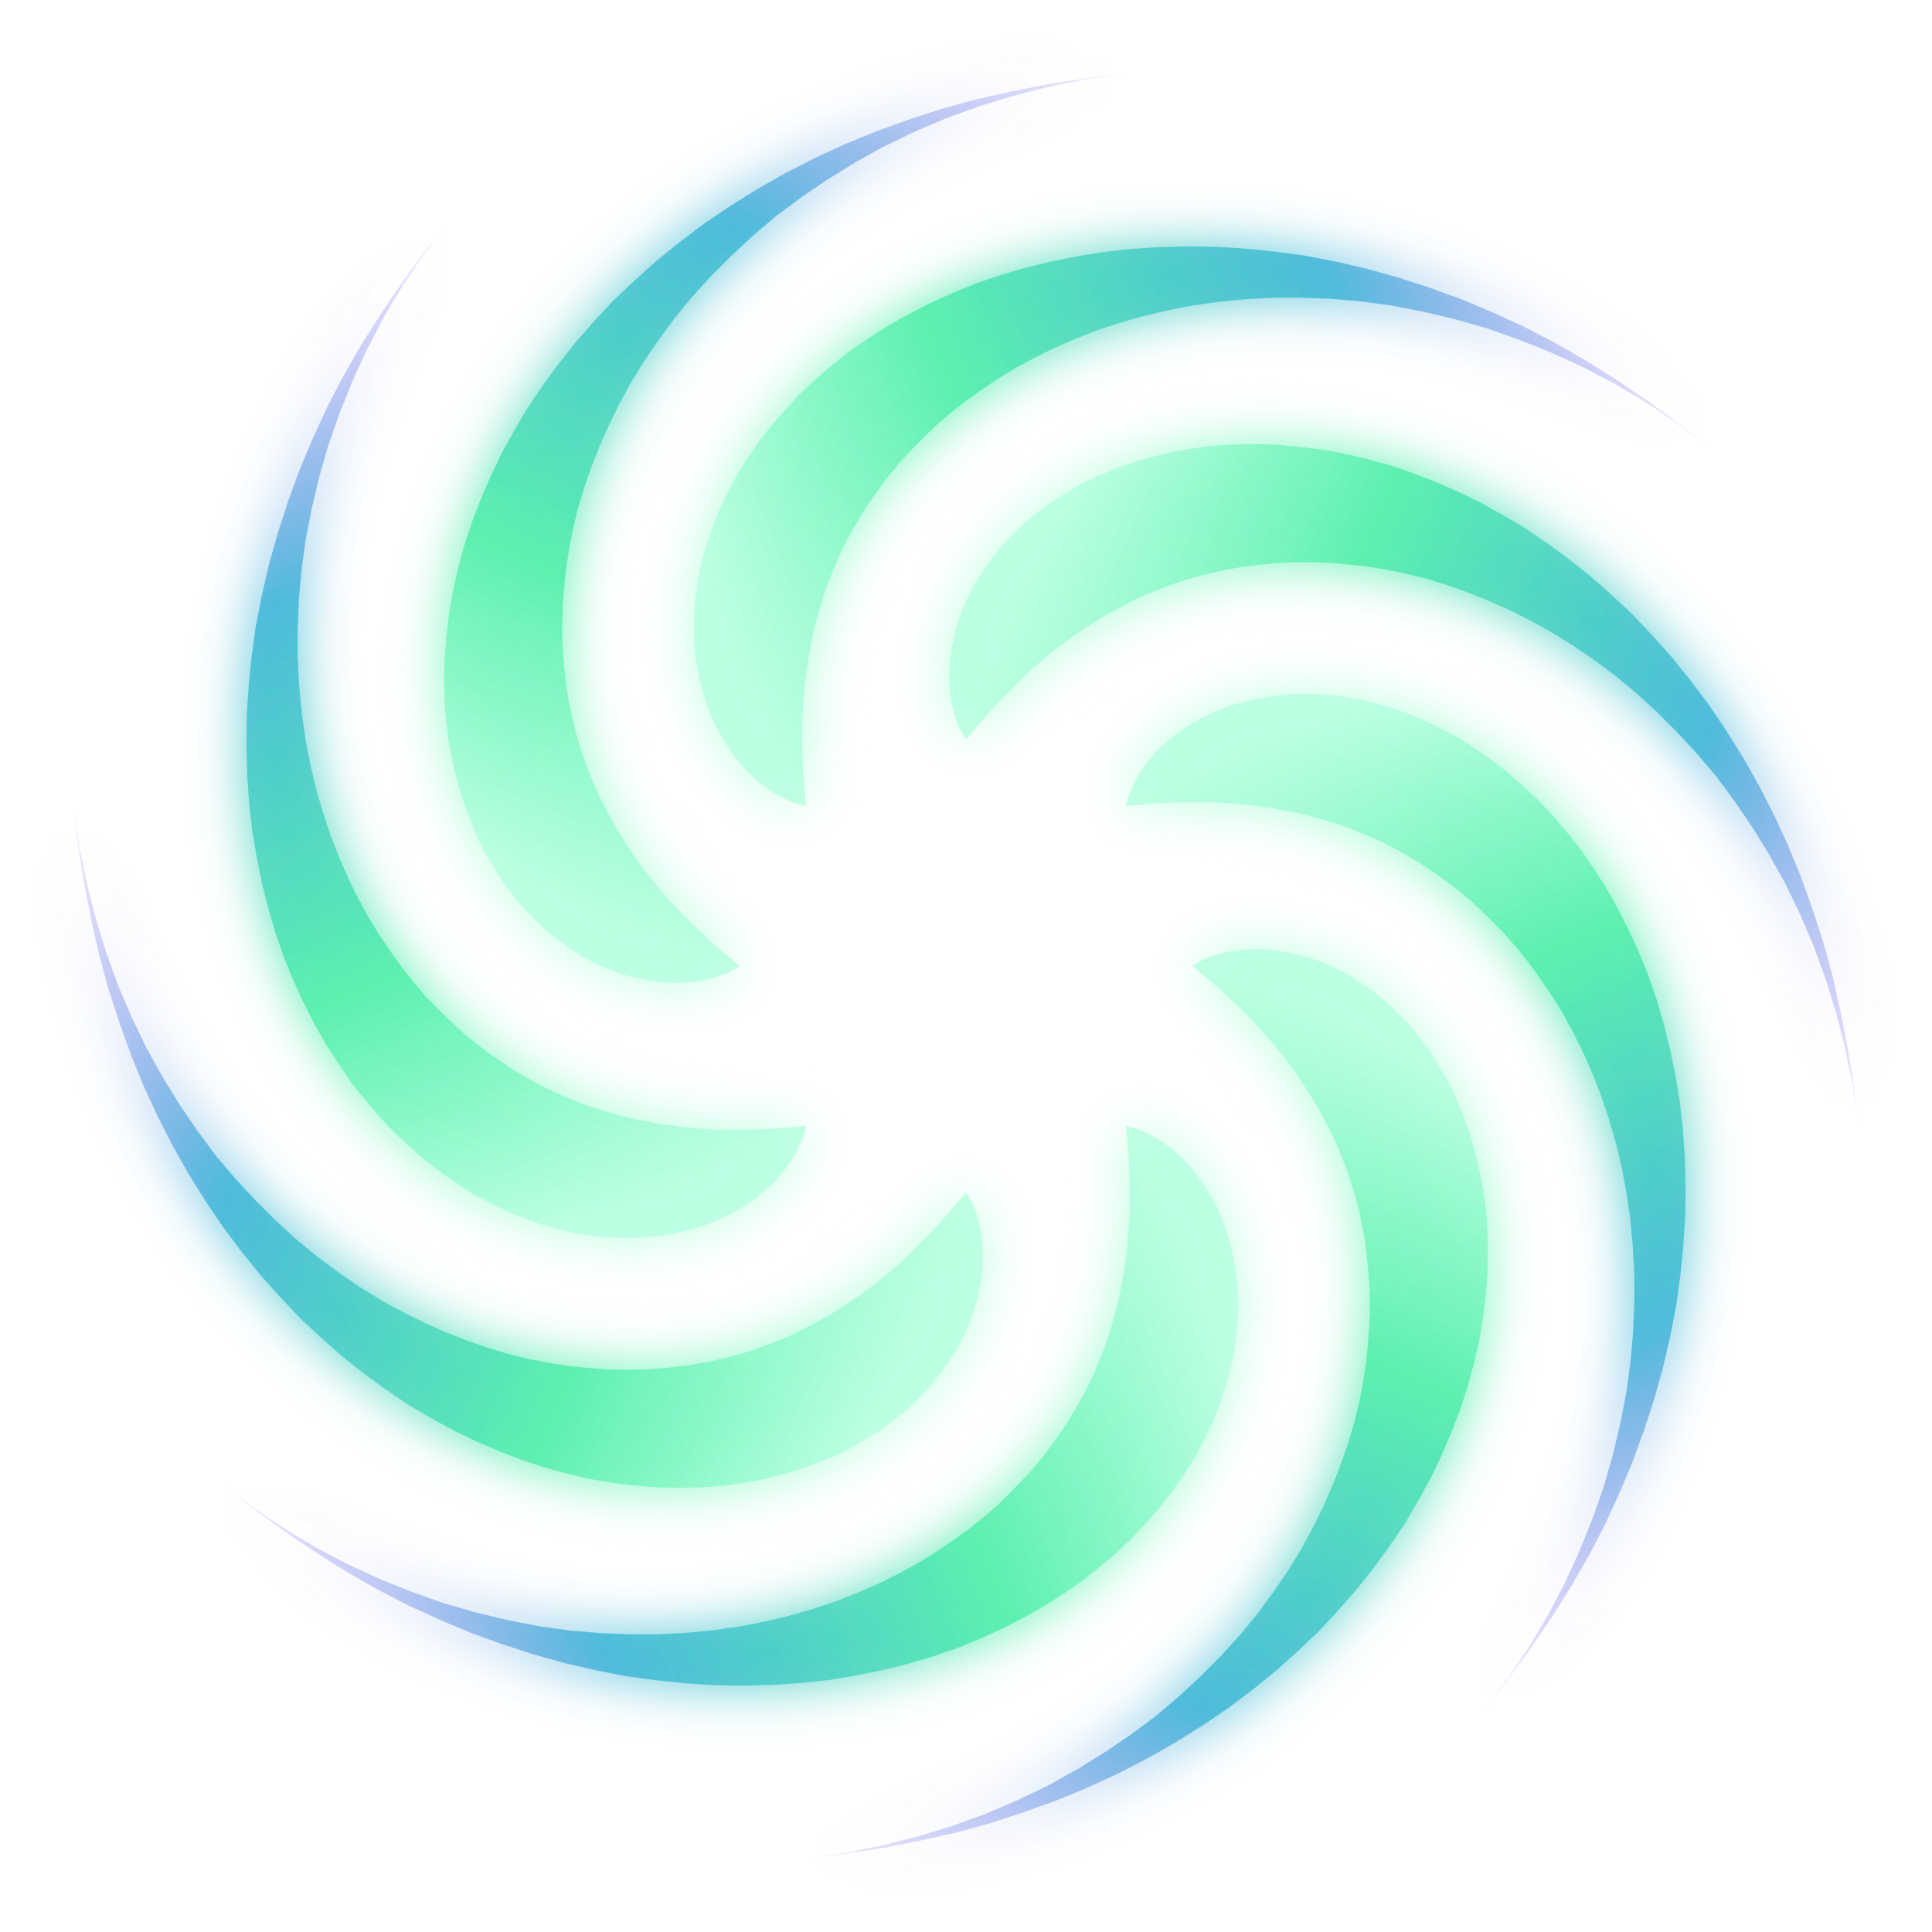
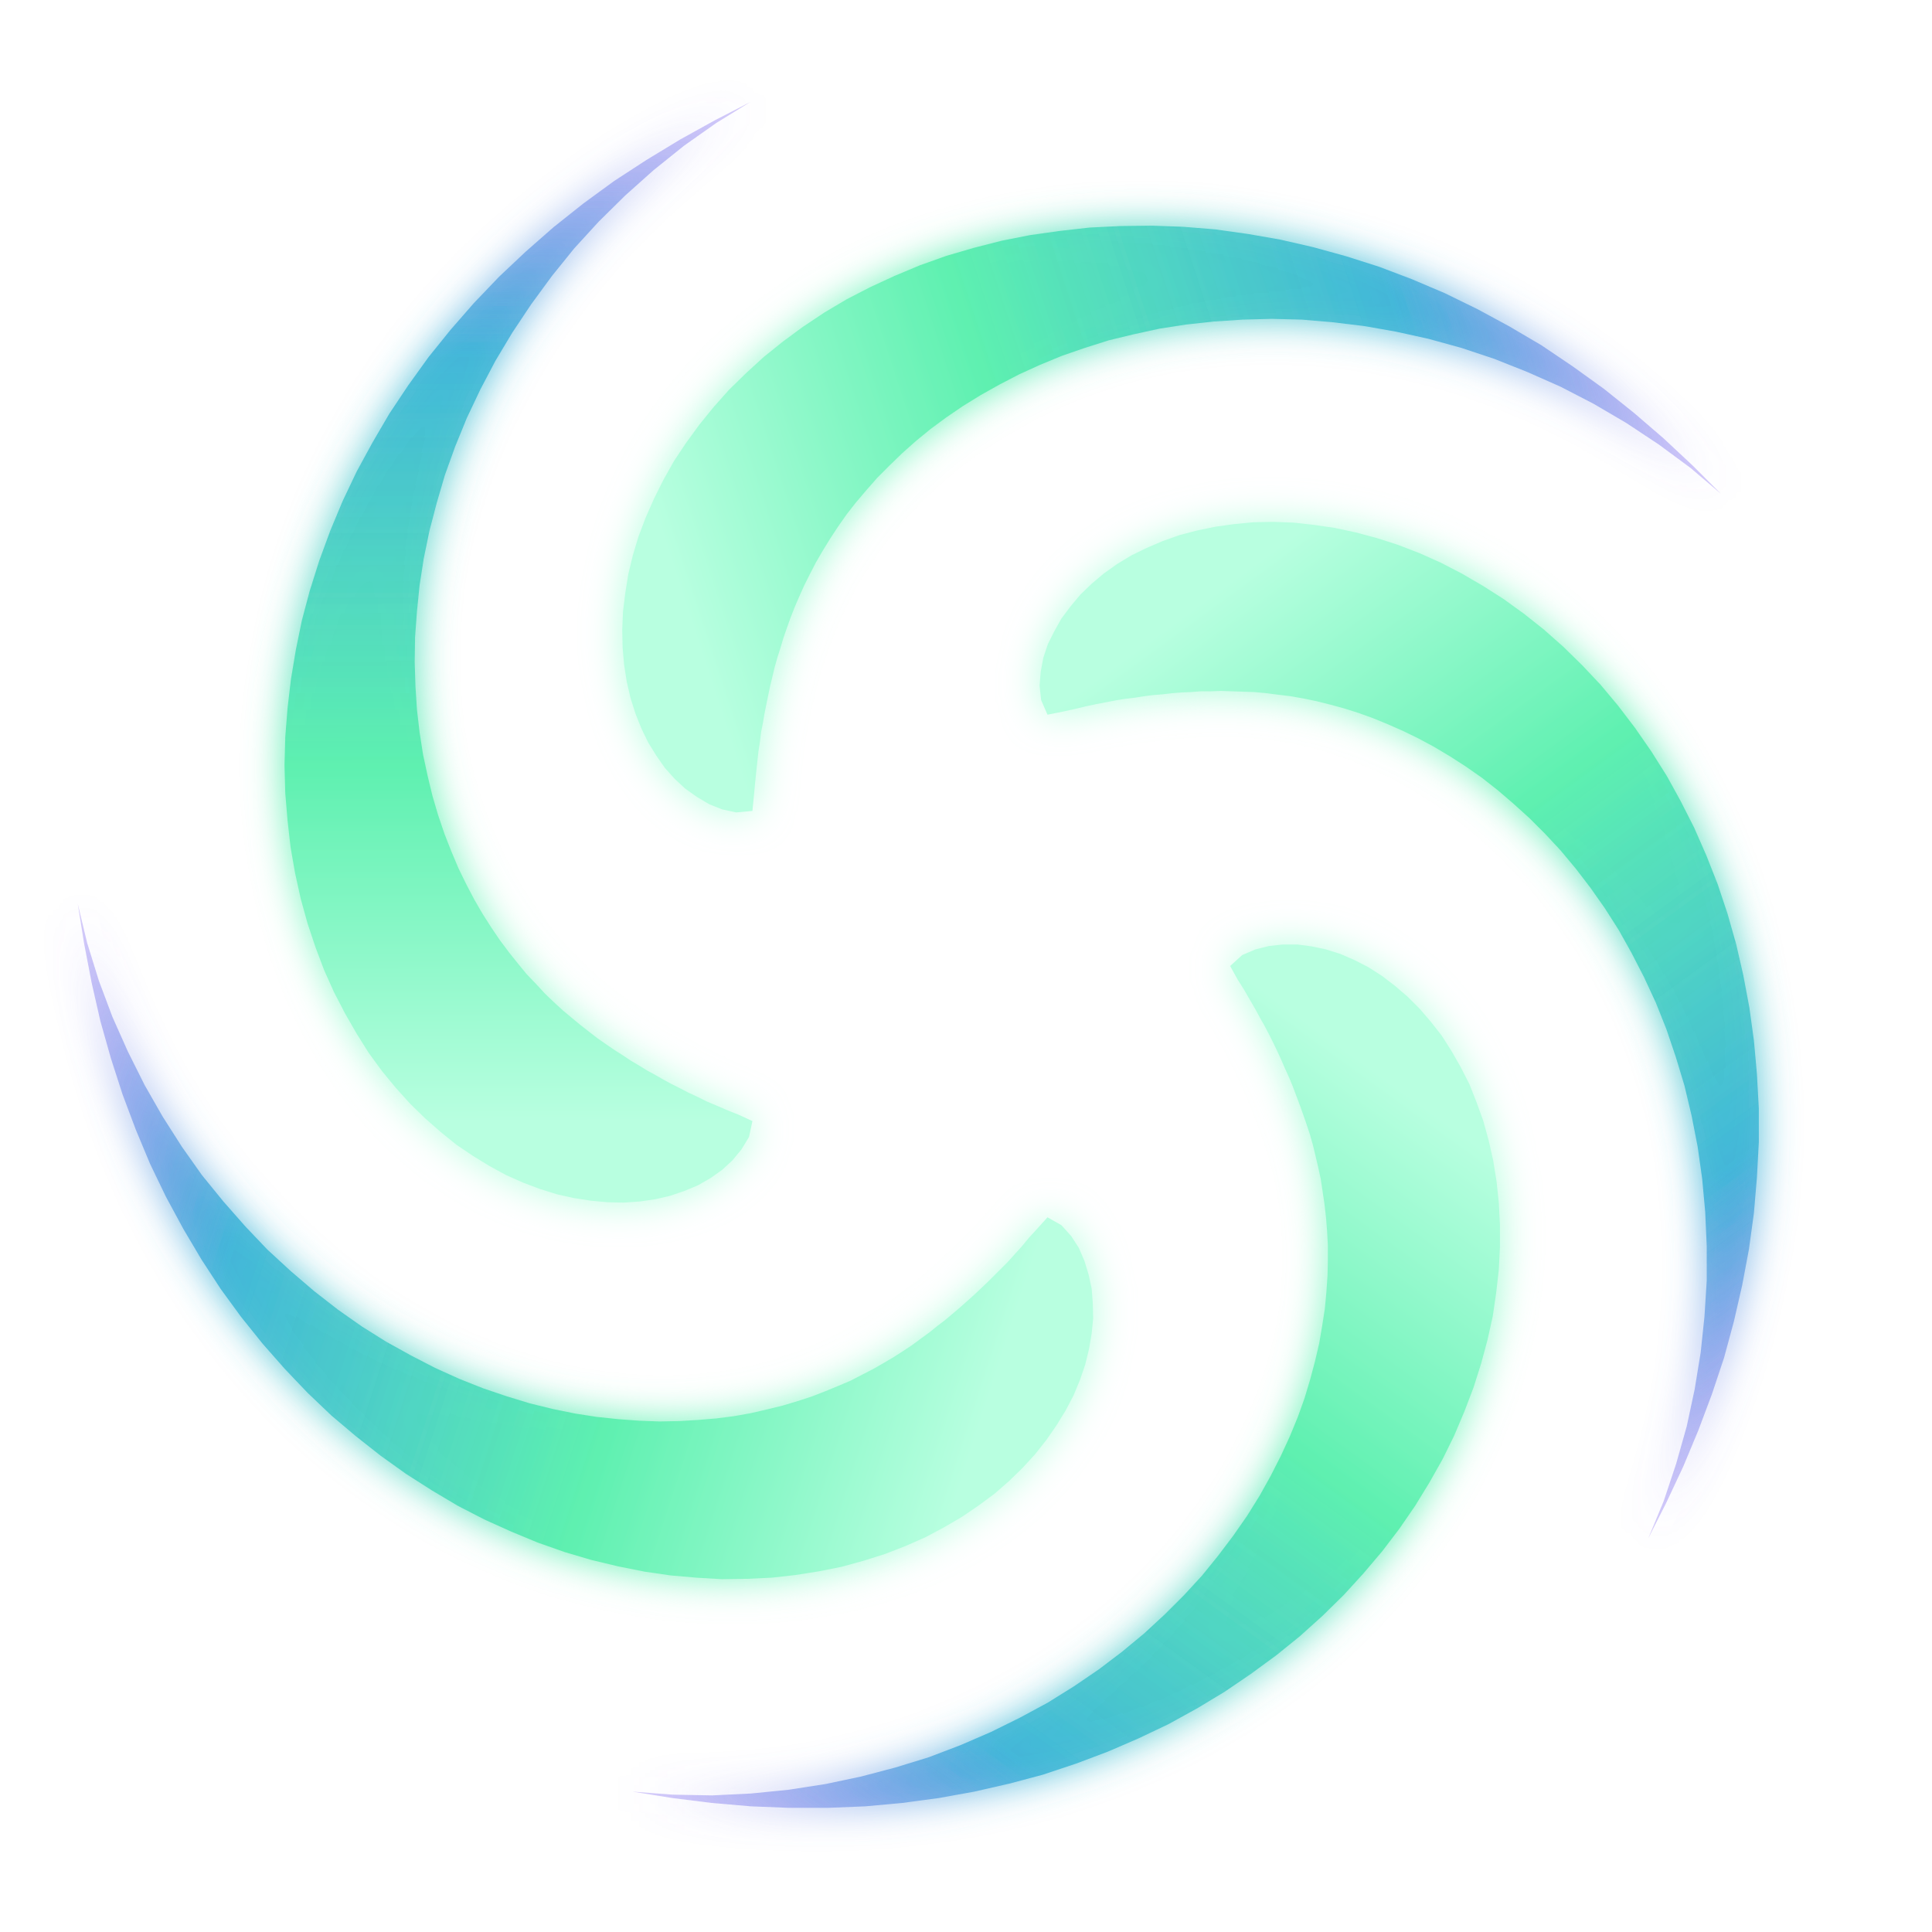
<svg xmlns="http://www.w3.org/2000/svg" viewBox="0 0 512 512" width="512" height="512">
  <defs>
    <filter id="glow" x="-20%" y="-20%" width="140%" height="140%">
-       <feGaussianBlur stdDeviation="7" result="b" />
+       <feGaussianBlur stdDeviation="5" result="b" />
      <feMerge>
        <feMergeNode in="b" />
        <feMergeNode in="SourceGraphic" />
      </feMerge>
    </filter>
-     <linearGradient id="g0" gradientUnits="userSpaceOnUse" x1="316.0" y1="256.0" x2="214.3" y2="492.4">
-       <stop offset="0" stop-color="#b8ffe0" stop-opacity="0.9" />
-       <stop offset="0.3" stop-color="#5ef0b0" stop-opacity="1" />
-       <stop offset="0.7" stop-color="#3fb6d8" stop-opacity="0.85" />
-       <stop offset="1" stop-color="#8a6cf0" stop-opacity="0.15" />
+     <linearGradient id="g0_0" gradientUnits="userSpaceOnUse" x1="326.0" y1="256.0" x2="167.6" y2="474.8">
+       <stop offset="0" stop-color="#b8ffe0" stop-opacity="1" />
+       <stop offset="0.35" stop-color="#5ef0b0" stop-opacity="1" />
+       <stop offset="0.75" stop-color="#3fb6d8" stop-opacity="0.9" />
+       <stop offset="1" stop-color="#8a6cf0" stop-opacity="0.35" />
    </linearGradient>
-     <linearGradient id="g1" gradientUnits="userSpaceOnUse" x1="298.4" y1="298.4" x2="59.4" y2="393.7">
-       <stop offset="0" stop-color="#b8ffe0" stop-opacity="0.9" />
-       <stop offset="0.3" stop-color="#5ef0b0" stop-opacity="1" />
-       <stop offset="0.7" stop-color="#3fb6d8" stop-opacity="0.85" />
-       <stop offset="1" stop-color="#8a6cf0" stop-opacity="0.15" />
+     <linearGradient id="g1_0" gradientUnits="userSpaceOnUse" x1="277.6" y1="322.6" x2="20.6" y2="239.5">
+       <stop offset="0" stop-color="#b8ffe0" stop-opacity="1" />
+       <stop offset="0.35" stop-color="#5ef0b0" stop-opacity="1" />
+       <stop offset="0.75" stop-color="#3fb6d8" stop-opacity="0.9" />
+       <stop offset="1" stop-color="#8a6cf0" stop-opacity="0.35" />
    </linearGradient>
-     <linearGradient id="g2" gradientUnits="userSpaceOnUse" x1="256.0" y1="316.0" x2="19.6" y2="214.3">
-       <stop offset="0" stop-color="#b8ffe0" stop-opacity="0.9" />
-       <stop offset="0.3" stop-color="#5ef0b0" stop-opacity="1" />
-       <stop offset="0.7" stop-color="#3fb6d8" stop-opacity="0.85" />
-       <stop offset="1" stop-color="#8a6cf0" stop-opacity="0.15" />
+     <linearGradient id="g2_0" gradientUnits="userSpaceOnUse" x1="199.4" y1="297.1" x2="198.9" y2="27.0">
+       <stop offset="0" stop-color="#b8ffe0" stop-opacity="1" />
+       <stop offset="0.35" stop-color="#5ef0b0" stop-opacity="1" />
+       <stop offset="0.75" stop-color="#3fb6d8" stop-opacity="0.9" />
+       <stop offset="1" stop-color="#8a6cf0" stop-opacity="0.35" />
    </linearGradient>
-     <linearGradient id="g3" gradientUnits="userSpaceOnUse" x1="213.6" y1="298.4" x2="118.3" y2="59.4">
-       <stop offset="0" stop-color="#b8ffe0" stop-opacity="0.9" />
-       <stop offset="0.3" stop-color="#5ef0b0" stop-opacity="1" />
-       <stop offset="0.7" stop-color="#3fb6d8" stop-opacity="0.85" />
-       <stop offset="1" stop-color="#8a6cf0" stop-opacity="0.15" />
+     <linearGradient id="g3_0" gradientUnits="userSpaceOnUse" x1="199.4" y1="214.9" x2="456.1" y2="130.9">
+       <stop offset="0" stop-color="#b8ffe0" stop-opacity="1" />
+       <stop offset="0.35" stop-color="#5ef0b0" stop-opacity="1" />
+       <stop offset="0.75" stop-color="#3fb6d8" stop-opacity="0.9" />
+       <stop offset="1" stop-color="#8a6cf0" stop-opacity="0.35" />
    </linearGradient>
-     <linearGradient id="g4" gradientUnits="userSpaceOnUse" x1="196.0" y1="256.0" x2="297.7" y2="19.6">
-       <stop offset="0" stop-color="#b8ffe0" stop-opacity="0.9" />
-       <stop offset="0.3" stop-color="#5ef0b0" stop-opacity="1" />
-       <stop offset="0.7" stop-color="#3fb6d8" stop-opacity="0.85" />
-       <stop offset="1" stop-color="#8a6cf0" stop-opacity="0.15" />
-     </linearGradient>
-     <linearGradient id="g5" gradientUnits="userSpaceOnUse" x1="213.6" y1="213.6" x2="452.6" y2="118.3">
-       <stop offset="0" stop-color="#b8ffe0" stop-opacity="0.9" />
-       <stop offset="0.3" stop-color="#5ef0b0" stop-opacity="1" />
-       <stop offset="0.7" stop-color="#3fb6d8" stop-opacity="0.85" />
-       <stop offset="1" stop-color="#8a6cf0" stop-opacity="0.15" />
-     </linearGradient>
-     <linearGradient id="g6" gradientUnits="userSpaceOnUse" x1="256.0" y1="196.0" x2="492.4" y2="297.7">
-       <stop offset="0" stop-color="#b8ffe0" stop-opacity="0.9" />
-       <stop offset="0.3" stop-color="#5ef0b0" stop-opacity="1" />
-       <stop offset="0.7" stop-color="#3fb6d8" stop-opacity="0.85" />
-       <stop offset="1" stop-color="#8a6cf0" stop-opacity="0.15" />
-     </linearGradient>
-     <linearGradient id="g7" gradientUnits="userSpaceOnUse" x1="298.4" y1="213.6" x2="393.7" y2="452.6">
-       <stop offset="0" stop-color="#b8ffe0" stop-opacity="0.9" />
-       <stop offset="0.3" stop-color="#5ef0b0" stop-opacity="1" />
-       <stop offset="0.7" stop-color="#3fb6d8" stop-opacity="0.85" />
-       <stop offset="1" stop-color="#8a6cf0" stop-opacity="0.15" />
+     <linearGradient id="g4_0" gradientUnits="userSpaceOnUse" x1="277.6" y1="189.4" x2="436.8" y2="407.7">
+       <stop offset="0" stop-color="#b8ffe0" stop-opacity="1" />
+       <stop offset="0.35" stop-color="#5ef0b0" stop-opacity="1" />
+       <stop offset="0.75" stop-color="#3fb6d8" stop-opacity="0.9" />
+       <stop offset="1" stop-color="#8a6cf0" stop-opacity="0.35" />
    </linearGradient>
  </defs>
  <g filter="url(#glow)">
-     <path d="M316.0 256.0 L318.6 258.2 L321.0 260.2 L323.3 262.2 L325.4 264.2 L327.5 266.1 L329.5 268.1 L331.4 270.0 L333.3 272.0 L335.1 273.9 L336.8 275.9 L338.5 278.0 L340.2 280.0 L341.8 282.2 L343.4 284.3 L344.9 286.6 L346.4 288.9 L347.9 291.3 L349.4 293.8 L350.8 296.4 L352.2 299.1 L353.6 301.9 L354.9 304.8 L356.1 307.9 L357.3 311.1 L358.4 314.4 L359.4 317.9 L360.3 321.6 L361.1 325.4 L361.8 329.4 L362.3 333.5 L362.7 337.7 L363.0 342.1 L363.0 346.7 L362.9 351.4 L362.5 356.3 L362.0 361.3 L361.2 366.4 L360.2 371.6 L358.9 377.0 L357.3 382.4 L355.4 387.9 L353.2 393.5 L350.7 399.2 L347.9 404.9 L344.8 410.6 L341.3 416.3 L337.4 422.0 L333.2 427.7 L328.6 433.3 L323.6 438.8 L318.2 444.2 L312.5 449.5 L306.4 454.7 L299.8 459.6 L292.9 464.3 L285.6 468.8 L277.9 473.1 L269.8 477.0 L261.4 480.6 L252.6 483.8 L243.5 486.6 L234.1 489.0 L224.3 491.0 L214.3 492.4 L214.3 492.4 L224.4 491.2 L234.2 489.7 L243.8 487.8 L253.2 485.7 L262.3 483.2 L271.2 480.3 L279.8 477.2 L288.1 473.8 L296.1 470.1 L303.9 466.1 L311.3 461.9 L318.5 457.4 L325.3 452.8 L331.8 447.9 L338.0 442.9 L343.9 437.6 L349.5 432.3 L354.7 426.7 L359.6 421.1 L364.2 415.3 L368.4 409.5 L372.4 403.6 L375.9 397.6 L379.2 391.6 L382.1 385.5 L384.7 379.4 L387.0 373.4 L389.0 367.3 L390.6 361.3 L392.0 355.3 L393.0 349.3 L393.7 343.4 L394.2 337.7 L394.3 331.9 L394.2 326.4 L393.8 320.9 L393.1 315.5 L392.1 310.3 L390.9 305.3 L389.5 300.4 L387.8 295.7 L386.0 291.2 L383.9 286.8 L381.5 282.7 L379.1 278.8 L376.4 275.2 L373.6 271.7 L370.6 268.6 L367.5 265.6 L364.2 263.0 L360.9 260.6 L357.5 258.4 L354.0 256.6 L350.4 255.0 L346.8 253.7 L343.2 252.8 L339.6 252.1 L336.1 251.6 L332.5 251.5 L329.0 251.7 L325.6 252.2 L322.3 253.0 L319.0 254.2 L316.0 256.0Z" fill="url(#g0)" />
-     <path d="M298.4 298.4 L298.7 301.8 L299.0 304.9 L299.2 307.9 L299.3 310.9 L299.4 313.7 L299.4 316.5 L299.4 319.2 L299.4 321.9 L299.2 324.6 L299.0 327.2 L298.8 329.9 L298.5 332.5 L298.1 335.2 L297.7 337.8 L297.2 340.5 L296.7 343.2 L296.1 346.0 L295.3 348.8 L294.5 351.6 L293.6 354.5 L292.6 357.4 L291.4 360.4 L290.1 363.5 L288.7 366.6 L287.1 369.7 L285.3 372.9 L283.4 376.1 L281.2 379.4 L278.9 382.7 L276.4 386.0 L273.7 389.3 L270.7 392.5 L267.5 395.8 L264.1 399.1 L260.4 402.3 L256.5 405.4 L252.3 408.4 L247.9 411.4 L243.2 414.3 L238.2 417.0 L233.0 419.6 L227.5 422.0 L221.7 424.3 L215.7 426.3 L209.5 428.1 L202.9 429.7 L196.2 431.0 L189.2 432.0 L182.0 432.7 L174.5 433.1 L166.9 433.1 L159.1 432.8 L151.1 432.1 L143.0 431.0 L134.8 429.4 L126.4 427.4 L118.0 425.0 L109.5 422.0 L101.0 418.6 L92.5 414.7 L84.1 410.3 L75.7 405.3 L67.5 399.8 L59.4 393.7 L59.4 393.7 L67.3 399.9 L75.4 405.8 L83.5 411.3 L91.6 416.4 L99.8 421.1 L108.1 425.4 L116.4 429.2 L124.7 432.7 L133.0 435.7 L141.3 438.4 L149.5 440.7 L157.7 442.6 L165.9 444.2 L173.9 445.3 L181.9 446.1 L189.7 446.6 L197.5 446.7 L205.1 446.5 L212.5 446.0 L219.8 445.2 L227.0 444.0 L233.9 442.6 L240.7 440.9 L247.2 439.0 L253.6 436.8 L259.7 434.3 L265.6 431.6 L271.3 428.7 L276.8 425.6 L281.9 422.3 L286.9 418.9 L291.5 415.2 L296.0 411.4 L300.1 407.5 L303.9 403.4 L307.5 399.3 L310.8 395.0 L313.8 390.7 L316.6 386.3 L319.0 381.8 L321.2 377.3 L323.0 372.8 L324.6 368.2 L325.9 363.7 L326.9 359.2 L327.6 354.7 L328.0 350.3 L328.1 345.9 L328.0 341.6 L327.6 337.5 L326.9 333.4 L326.0 329.5 L324.9 325.7 L323.5 322.1 L321.8 318.6 L320.0 315.4 L317.9 312.3 L315.7 309.5 L313.3 306.9 L310.7 304.6 L307.9 302.5 L305.0 300.8 L301.8 299.3 L298.4 298.4Z" fill="url(#g1)" />
-     <path d="M256.0 316.0 L253.8 318.6 L251.8 321.0 L249.8 323.3 L247.8 325.4 L245.9 327.5 L243.9 329.5 L242.0 331.4 L240.0 333.3 L238.1 335.1 L236.1 336.8 L234.0 338.5 L232.0 340.2 L229.8 341.8 L227.7 343.4 L225.4 344.9 L223.1 346.4 L220.7 347.9 L218.2 349.4 L215.6 350.8 L212.9 352.2 L210.1 353.6 L207.2 354.9 L204.1 356.1 L200.9 357.3 L197.6 358.4 L194.1 359.4 L190.4 360.3 L186.6 361.1 L182.6 361.8 L178.5 362.3 L174.3 362.7 L169.9 363.0 L165.3 363.0 L160.6 362.9 L155.7 362.5 L150.7 362.0 L145.6 361.2 L140.4 360.2 L135.0 358.9 L129.6 357.3 L124.1 355.4 L118.5 353.2 L112.8 350.7 L107.1 347.9 L101.4 344.8 L95.7 341.3 L90.0 337.4 L84.3 333.2 L78.7 328.6 L73.2 323.6 L67.8 318.2 L62.5 312.5 L57.3 306.4 L52.4 299.8 L47.7 292.9 L43.2 285.6 L38.9 277.9 L35.0 269.8 L31.4 261.4 L28.2 252.6 L25.4 243.5 L23.0 234.1 L21.0 224.3 L19.6 214.3 L19.6 214.3 L20.8 224.4 L22.3 234.2 L24.2 243.8 L26.3 253.2 L28.8 262.3 L31.7 271.2 L34.8 279.8 L38.2 288.1 L41.9 296.1 L45.9 303.9 L50.1 311.3 L54.6 318.5 L59.2 325.3 L64.1 331.8 L69.1 338.0 L74.4 343.9 L79.7 349.5 L85.3 354.7 L90.9 359.6 L96.7 364.2 L102.5 368.4 L108.4 372.4 L114.4 375.9 L120.4 379.2 L126.5 382.1 L132.6 384.7 L138.6 387.0 L144.7 389.0 L150.7 390.6 L156.7 392.0 L162.7 393.0 L168.6 393.7 L174.3 394.2 L180.1 394.3 L185.6 394.2 L191.1 393.8 L196.5 393.1 L201.7 392.1 L206.7 390.9 L211.6 389.5 L216.3 387.8 L220.8 386.0 L225.2 383.9 L229.3 381.5 L233.2 379.1 L236.8 376.4 L240.3 373.6 L243.4 370.6 L246.4 367.5 L249.0 364.2 L251.4 360.9 L253.6 357.5 L255.4 354.0 L257.0 350.4 L258.3 346.8 L259.2 343.2 L259.9 339.6 L260.4 336.1 L260.5 332.5 L260.3 329.0 L259.8 325.6 L259.0 322.3 L257.8 319.0 L256.0 316.0Z" fill="url(#g2)" />
-     <path d="M213.6 298.4 L210.2 298.7 L207.1 299.0 L204.1 299.2 L201.1 299.3 L198.3 299.4 L195.5 299.4 L192.8 299.4 L190.1 299.4 L187.4 299.2 L184.8 299.0 L182.1 298.8 L179.5 298.5 L176.8 298.1 L174.2 297.7 L171.5 297.2 L168.8 296.7 L166.0 296.1 L163.2 295.3 L160.4 294.5 L157.5 293.6 L154.6 292.6 L151.6 291.4 L148.5 290.1 L145.4 288.7 L142.3 287.1 L139.1 285.3 L135.9 283.4 L132.6 281.2 L129.3 278.9 L126.0 276.4 L122.7 273.7 L119.5 270.7 L116.2 267.5 L112.9 264.1 L109.7 260.4 L106.6 256.5 L103.6 252.3 L100.6 247.9 L97.7 243.2 L95.0 238.2 L92.4 233.0 L90.0 227.5 L87.7 221.7 L85.7 215.7 L83.9 209.5 L82.3 202.9 L81.0 196.2 L80.0 189.2 L79.3 182.0 L78.9 174.5 L78.9 166.9 L79.2 159.1 L79.9 151.1 L81.0 143.0 L82.6 134.8 L84.6 126.4 L87.0 118.0 L90.0 109.5 L93.4 101.0 L97.3 92.5 L101.7 84.1 L106.7 75.7 L112.2 67.5 L118.3 59.4 L118.3 59.4 L112.1 67.3 L106.2 75.4 L100.7 83.5 L95.6 91.6 L90.9 99.8 L86.6 108.1 L82.8 116.4 L79.3 124.7 L76.3 133.0 L73.6 141.3 L71.3 149.5 L69.4 157.7 L67.8 165.9 L66.7 173.9 L65.9 181.9 L65.4 189.7 L65.3 197.5 L65.5 205.1 L66.0 212.5 L66.8 219.8 L68.0 227.0 L69.4 233.9 L71.1 240.7 L73.0 247.2 L75.2 253.6 L77.7 259.7 L80.4 265.6 L83.3 271.3 L86.4 276.8 L89.7 281.9 L93.1 286.9 L96.8 291.5 L100.6 296.0 L104.5 300.1 L108.6 303.9 L112.7 307.5 L117.0 310.8 L121.3 313.8 L125.7 316.6 L130.2 319.0 L134.7 321.2 L139.2 323.0 L143.8 324.6 L148.3 325.9 L152.8 326.9 L157.3 327.6 L161.7 328.0 L166.1 328.1 L170.4 328.0 L174.5 327.6 L178.6 326.9 L182.5 326.0 L186.3 324.9 L189.9 323.5 L193.4 321.8 L196.6 320.0 L199.7 317.9 L202.5 315.7 L205.1 313.3 L207.4 310.7 L209.5 307.9 L211.2 305.0 L212.7 301.8 L213.6 298.4Z" fill="url(#g3)" />
-     <path d="M196.0 256.0 L193.4 253.8 L191.0 251.8 L188.7 249.8 L186.6 247.8 L184.5 245.9 L182.5 243.9 L180.6 242.0 L178.7 240.0 L176.9 238.1 L175.2 236.1 L173.5 234.0 L171.8 232.0 L170.2 229.8 L168.6 227.7 L167.1 225.4 L165.6 223.1 L164.1 220.7 L162.6 218.2 L161.2 215.6 L159.8 212.9 L158.4 210.1 L157.1 207.2 L155.9 204.1 L154.7 200.9 L153.6 197.6 L152.6 194.1 L151.7 190.4 L150.9 186.6 L150.2 182.6 L149.7 178.5 L149.3 174.3 L149.0 169.9 L149.0 165.3 L149.1 160.6 L149.5 155.7 L150.0 150.7 L150.8 145.6 L151.8 140.4 L153.1 135.0 L154.7 129.6 L156.6 124.1 L158.8 118.5 L161.3 112.8 L164.1 107.1 L167.2 101.4 L170.7 95.7 L174.6 90.0 L178.8 84.3 L183.4 78.7 L188.4 73.2 L193.8 67.8 L199.5 62.5 L205.6 57.3 L212.2 52.4 L219.1 47.7 L226.4 43.2 L234.1 38.9 L242.2 35.0 L250.6 31.4 L259.4 28.2 L268.5 25.4 L277.9 23.0 L287.7 21.0 L297.7 19.6 L297.7 19.6 L287.6 20.8 L277.8 22.3 L268.2 24.2 L258.8 26.3 L249.7 28.8 L240.8 31.7 L232.2 34.8 L223.9 38.2 L215.9 41.9 L208.1 45.9 L200.7 50.1 L193.5 54.6 L186.7 59.2 L180.2 64.1 L174.0 69.1 L168.1 74.4 L162.5 79.7 L157.3 85.3 L152.4 90.9 L147.8 96.7 L143.6 102.5 L139.6 108.4 L136.1 114.4 L132.8 120.4 L129.9 126.5 L127.3 132.6 L125.0 138.6 L123.0 144.7 L121.4 150.7 L120.0 156.7 L119.0 162.7 L118.3 168.6 L117.8 174.3 L117.7 180.1 L117.8 185.6 L118.2 191.1 L118.9 196.5 L119.9 201.7 L121.1 206.7 L122.5 211.6 L124.2 216.3 L126.0 220.8 L128.1 225.2 L130.5 229.3 L132.9 233.2 L135.6 236.8 L138.4 240.3 L141.4 243.4 L144.5 246.4 L147.8 249.0 L151.1 251.4 L154.5 253.6 L158.0 255.4 L161.6 257.0 L165.2 258.3 L168.8 259.2 L172.4 259.9 L175.9 260.4 L179.5 260.5 L183.0 260.3 L186.4 259.8 L189.7 259.0 L193.0 257.8 L196.0 256.0Z" fill="url(#g4)" />
-     <path d="M213.6 213.6 L213.3 210.2 L213.0 207.1 L212.8 204.1 L212.7 201.1 L212.6 198.3 L212.6 195.5 L212.6 192.8 L212.6 190.1 L212.8 187.4 L213.0 184.8 L213.2 182.1 L213.5 179.5 L213.9 176.8 L214.3 174.2 L214.8 171.5 L215.3 168.8 L215.9 166.0 L216.7 163.2 L217.5 160.4 L218.4 157.5 L219.4 154.6 L220.6 151.6 L221.9 148.5 L223.3 145.4 L224.9 142.3 L226.7 139.1 L228.6 135.9 L230.8 132.6 L233.1 129.3 L235.6 126.0 L238.3 122.7 L241.3 119.5 L244.5 116.2 L247.9 112.9 L251.6 109.7 L255.5 106.6 L259.7 103.6 L264.1 100.6 L268.8 97.7 L273.8 95.0 L279.0 92.4 L284.5 90.0 L290.3 87.7 L296.3 85.7 L302.5 83.9 L309.1 82.3 L315.8 81.0 L322.8 80.0 L330.0 79.3 L337.5 78.9 L345.1 78.9 L352.9 79.2 L360.9 79.9 L369.0 81.0 L377.2 82.6 L385.6 84.6 L394.0 87.0 L402.5 90.0 L411.0 93.4 L419.5 97.3 L427.9 101.7 L436.3 106.7 L444.5 112.2 L452.6 118.3 L452.6 118.3 L444.7 112.1 L436.6 106.2 L428.5 100.7 L420.4 95.6 L412.2 90.9 L403.9 86.6 L395.6 82.8 L387.3 79.3 L379.0 76.3 L370.7 73.6 L362.5 71.3 L354.3 69.4 L346.1 67.8 L338.1 66.7 L330.1 65.9 L322.3 65.4 L314.5 65.3 L306.9 65.5 L299.5 66.0 L292.2 66.8 L285.0 68.0 L278.1 69.4 L271.3 71.1 L264.8 73.0 L258.4 75.2 L252.3 77.7 L246.4 80.4 L240.7 83.3 L235.2 86.4 L230.1 89.7 L225.1 93.1 L220.5 96.8 L216.0 100.6 L211.9 104.5 L208.1 108.6 L204.5 112.7 L201.2 117.0 L198.2 121.3 L195.4 125.7 L193.0 130.2 L190.8 134.7 L189.0 139.2 L187.4 143.8 L186.1 148.3 L185.1 152.8 L184.4 157.3 L184.0 161.7 L183.9 166.1 L184.0 170.4 L184.4 174.5 L185.1 178.6 L186.0 182.5 L187.1 186.3 L188.5 189.9 L190.2 193.4 L192.0 196.6 L194.1 199.7 L196.3 202.5 L198.7 205.1 L201.3 207.4 L204.1 209.5 L207.0 211.2 L210.2 212.7 L213.6 213.6Z" fill="url(#g5)" />
-     <path d="M256.0 196.0 L258.2 193.4 L260.2 191.0 L262.2 188.7 L264.2 186.6 L266.1 184.5 L268.1 182.5 L270.0 180.6 L272.0 178.7 L273.9 176.9 L275.9 175.2 L278.0 173.5 L280.0 171.8 L282.2 170.2 L284.3 168.6 L286.6 167.1 L288.9 165.6 L291.3 164.1 L293.8 162.6 L296.4 161.2 L299.1 159.8 L301.9 158.4 L304.8 157.1 L307.9 155.9 L311.1 154.7 L314.4 153.6 L317.9 152.6 L321.6 151.7 L325.4 150.9 L329.4 150.2 L333.5 149.7 L337.7 149.3 L342.1 149.0 L346.7 149.0 L351.4 149.1 L356.3 149.5 L361.3 150.0 L366.4 150.8 L371.6 151.8 L377.0 153.1 L382.4 154.7 L387.9 156.6 L393.5 158.8 L399.2 161.3 L404.9 164.1 L410.6 167.2 L416.3 170.7 L422.0 174.6 L427.7 178.8 L433.3 183.4 L438.8 188.4 L444.2 193.8 L449.5 199.5 L454.7 205.6 L459.6 212.2 L464.3 219.1 L468.8 226.4 L473.1 234.1 L477.0 242.2 L480.6 250.6 L483.8 259.4 L486.6 268.5 L489.0 277.9 L491.0 287.7 L492.4 297.7 L492.4 297.7 L491.2 287.6 L489.7 277.8 L487.8 268.2 L485.7 258.8 L483.2 249.7 L480.3 240.8 L477.2 232.2 L473.8 223.9 L470.1 215.9 L466.1 208.1 L461.9 200.7 L457.4 193.5 L452.8 186.7 L447.9 180.2 L442.9 174.0 L437.6 168.1 L432.3 162.5 L426.7 157.3 L421.1 152.4 L415.3 147.8 L409.5 143.6 L403.6 139.6 L397.6 136.1 L391.6 132.8 L385.5 129.9 L379.4 127.3 L373.4 125.0 L367.3 123.0 L361.3 121.4 L355.3 120.0 L349.3 119.0 L343.4 118.3 L337.7 117.8 L331.9 117.7 L326.4 117.8 L320.9 118.2 L315.5 118.9 L310.3 119.9 L305.3 121.1 L300.4 122.5 L295.7 124.2 L291.2 126.0 L286.8 128.1 L282.7 130.5 L278.8 132.9 L275.2 135.6 L271.7 138.4 L268.6 141.4 L265.6 144.5 L263.0 147.8 L260.6 151.1 L258.4 154.5 L256.6 158.0 L255.0 161.6 L253.7 165.2 L252.8 168.8 L252.1 172.4 L251.6 175.9 L251.5 179.5 L251.7 183.0 L252.2 186.4 L253.0 189.7 L254.2 193.0 L256.0 196.0Z" fill="url(#g6)" />
-     <path d="M298.4 213.6 L301.8 213.3 L304.9 213.0 L307.9 212.8 L310.9 212.7 L313.7 212.6 L316.5 212.6 L319.2 212.6 L321.9 212.6 L324.6 212.8 L327.2 213.0 L329.9 213.2 L332.5 213.5 L335.2 213.9 L337.8 214.3 L340.5 214.8 L343.2 215.3 L346.0 215.9 L348.8 216.7 L351.6 217.5 L354.5 218.4 L357.4 219.4 L360.4 220.6 L363.5 221.9 L366.6 223.3 L369.7 224.9 L372.9 226.7 L376.1 228.6 L379.4 230.8 L382.7 233.1 L386.0 235.6 L389.3 238.3 L392.5 241.3 L395.8 244.5 L399.1 247.9 L402.3 251.6 L405.4 255.5 L408.4 259.7 L411.4 264.1 L414.3 268.8 L417.0 273.8 L419.6 279.0 L422.0 284.5 L424.3 290.3 L426.3 296.3 L428.1 302.5 L429.7 309.1 L431.0 315.8 L432.0 322.8 L432.7 330.0 L433.1 337.5 L433.1 345.1 L432.8 352.9 L432.1 360.9 L431.0 369.0 L429.4 377.2 L427.4 385.6 L425.0 394.0 L422.0 402.5 L418.6 411.0 L414.7 419.5 L410.3 427.9 L405.3 436.3 L399.8 444.5 L393.7 452.6 L393.7 452.6 L399.9 444.7 L405.8 436.6 L411.3 428.5 L416.4 420.4 L421.1 412.2 L425.4 403.9 L429.2 395.6 L432.7 387.3 L435.7 379.0 L438.4 370.7 L440.7 362.5 L442.6 354.3 L444.2 346.1 L445.3 338.1 L446.1 330.1 L446.6 322.3 L446.7 314.5 L446.5 306.9 L446.0 299.5 L445.2 292.2 L444.0 285.0 L442.6 278.1 L440.9 271.3 L439.0 264.8 L436.8 258.4 L434.3 252.3 L431.6 246.4 L428.7 240.7 L425.6 235.2 L422.3 230.1 L418.9 225.1 L415.2 220.5 L411.4 216.0 L407.5 211.9 L403.4 208.1 L399.3 204.5 L395.0 201.2 L390.7 198.2 L386.3 195.4 L381.8 193.0 L377.3 190.8 L372.8 189.0 L368.2 187.4 L363.7 186.1 L359.2 185.1 L354.7 184.4 L350.3 184.0 L345.9 183.9 L341.6 184.0 L337.5 184.4 L333.4 185.1 L329.5 186.0 L325.7 187.1 L322.1 188.5 L318.6 190.2 L315.4 192.0 L312.3 194.1 L309.5 196.3 L306.9 198.7 L304.6 201.3 L302.5 204.1 L300.8 207.0 L299.3 210.2 L298.4 213.6Z" fill="url(#g7)" />
+     <path d="M326.0 256.0 L328.0 259.6 L329.7 262.3 L331.2 264.9 L332.6 267.3 L333.9 269.7 L335.2 272.0 L336.4 274.3 L337.5 276.5 L338.6 278.8 L339.6 281.0 L340.6 283.3 L341.6 285.5 L342.6 287.9 L343.5 290.3 L344.4 292.7 L345.3 295.2 L346.2 297.8 L347.1 300.5 L347.9 303.3 L348.6 306.2 L349.3 309.2 L350.0 312.4 L350.5 315.7 L351.0 319.1 L351.4 322.6 L351.7 326.3 L351.9 330.1 L351.9 334.1 L351.8 338.2 L351.5 342.5 L351.1 346.8 L350.4 351.3 L349.6 356.0 L348.5 360.7 L347.2 365.6 L345.7 370.6 L343.9 375.6 L341.8 380.7 L339.4 385.9 L336.7 391.2 L333.8 396.4 L330.5 401.7 L326.8 407.0 L322.8 412.3 L318.5 417.6 L313.8 422.7 L308.7 427.8 L303.3 432.8 L297.4 437.7 L291.2 442.4 L284.6 446.9 L277.7 451.2 L270.3 455.2 L262.6 459.0 L254.5 462.5 L246.1 465.7 L237.3 468.4 L228.2 470.8 L218.7 472.8 L209.0 474.3 L199.0 475.3 L188.7 475.8 L178.2 475.6 L167.6 474.8 L167.6 474.8 L178.2 476.5 L188.6 477.8 L199.0 478.7 L209.2 479.1 L219.4 479.1 L229.3 478.7 L239.1 477.8 L248.8 476.5 L258.2 474.8 L267.4 472.7 L276.4 470.3 L285.1 467.4 L293.6 464.2 L301.7 460.7 L309.7 456.9 L317.3 452.7 L324.6 448.3 L331.5 443.6 L338.2 438.7 L344.5 433.6 L350.5 428.2 L356.1 422.7 L361.3 417.0 L366.3 411.1 L370.8 405.2 L375.0 399.1 L378.8 392.9 L382.3 386.7 L385.4 380.4 L388.1 374.0 L390.5 367.7 L392.5 361.4 L394.2 355.1 L395.6 348.8 L396.5 342.6 L397.2 336.5 L397.5 330.5 L397.5 324.5 L397.2 318.7 L396.6 313.1 L395.7 307.5 L394.5 302.2 L393.1 297.1 L391.3 292.1 L389.4 287.3 L387.1 282.8 L384.7 278.6 L382.1 274.5 L379.2 270.8 L376.2 267.3 L373.0 264.1 L369.6 261.2 L366.2 258.6 L362.6 256.3 L358.9 254.4 L355.2 252.8 L351.4 251.6 L347.6 250.8 L343.8 250.3 L340.0 250.3 L336.3 250.7 L332.7 251.6 L329.2 253.1 L326.0 256.0Z" fill="url(#g0_0)" />
+     <path d="M277.6 322.6 L274.9 325.6 L272.7 328.0 L270.8 330.3 L268.9 332.4 L267.1 334.4 L265.2 336.3 L263.4 338.1 L261.7 339.8 L259.9 341.5 L258.1 343.2 L256.2 344.9 L254.4 346.5 L252.4 348.2 L250.5 349.8 L248.4 351.4 L246.3 353.1 L244.1 354.7 L241.8 356.4 L239.4 358.0 L236.9 359.6 L234.2 361.2 L231.4 362.8 L228.5 364.3 L225.4 365.9 L222.1 367.3 L218.7 368.7 L215.1 370.1 L211.4 371.3 L207.4 372.5 L203.3 373.5 L199.0 374.5 L194.5 375.3 L189.8 375.9 L185.0 376.3 L180.0 376.6 L174.8 376.7 L169.4 376.5 L163.9 376.1 L158.2 375.5 L152.4 374.6 L146.5 373.4 L140.4 371.9 L134.2 370.0 L128.0 367.9 L121.7 365.4 L115.3 362.5 L108.9 359.2 L102.4 355.6 L96.0 351.6 L89.6 347.1 L83.3 342.2 L77.1 336.9 L70.9 331.2 L65.0 325.0 L59.2 318.4 L53.5 311.4 L48.2 303.9 L43.1 295.9 L38.3 287.5 L33.9 278.7 L29.8 269.5 L26.2 259.9 L23.1 249.9 L20.6 239.5 L20.6 239.5 L22.3 250.1 L24.3 260.5 L26.6 270.6 L29.4 280.5 L32.5 290.1 L36.0 299.4 L39.8 308.5 L44.0 317.2 L48.6 325.7 L53.4 333.8 L58.5 341.6 L63.9 349.0 L69.6 356.1 L75.5 362.8 L81.5 369.1 L87.8 375.1 L94.3 380.6 L100.9 385.8 L107.6 390.6 L114.5 395.0 L121.4 399.1 L128.4 402.7 L135.5 405.9 L142.5 408.8 L149.6 411.3 L156.7 413.4 L163.8 415.1 L170.8 416.5 L177.7 417.5 L184.6 418.1 L191.3 418.5 L198.0 418.4 L204.5 418.1 L210.8 417.4 L217.1 416.4 L223.1 415.2 L228.9 413.6 L234.6 411.8 L240.0 409.7 L245.2 407.4 L250.1 404.8 L254.9 402.0 L259.3 399.0 L263.5 395.9 L267.4 392.5 L271.0 389.0 L274.3 385.4 L277.3 381.6 L280.0 377.7 L282.4 373.8 L284.5 369.8 L286.2 365.7 L287.6 361.6 L288.6 357.5 L289.3 353.4 L289.7 349.4 L289.6 345.4 L289.3 341.5 L288.5 337.8 L287.4 334.2 L285.9 330.7 L283.9 327.6 L281.3 324.7 L277.6 322.6Z" fill="url(#g1_0)" />
+     <path d="M199.4 297.1 L195.7 295.4 L192.7 294.2 L189.9 293.0 L187.3 291.9 L184.9 290.7 L182.5 289.6 L180.2 288.4 L178.0 287.3 L175.8 286.1 L173.7 284.9 L171.5 283.7 L169.4 282.4 L167.2 281.1 L165.1 279.7 L162.9 278.3 L160.7 276.8 L158.4 275.2 L156.2 273.5 L153.9 271.7 L151.6 269.8 L149.2 267.8 L146.8 265.6 L144.4 263.3 L142.1 260.8 L139.6 258.2 L137.3 255.4 L134.9 252.4 L132.5 249.2 L130.2 245.8 L127.9 242.2 L125.7 238.4 L123.6 234.4 L121.5 230.1 L119.6 225.6 L117.8 221.0 L116.1 216.0 L114.6 210.9 L113.3 205.5 L112.1 199.9 L111.2 194.1 L110.5 188.1 L110.1 181.9 L109.9 175.4 L110.0 168.8 L110.5 162.0 L111.2 155.1 L112.3 148.0 L113.8 140.7 L115.7 133.4 L117.9 125.9 L120.6 118.4 L123.7 110.8 L127.3 103.2 L131.3 95.6 L135.8 88.1 L140.8 80.6 L146.3 73.1 L152.2 65.8 L158.7 58.7 L165.7 51.8 L173.2 45.1 L181.3 38.6 L189.8 32.6 L198.9 27.0 L198.9 27.0 L189.4 31.9 L180.2 37.0 L171.3 42.4 L162.7 48.0 L154.5 54.0 L146.7 60.2 L139.3 66.7 L132.3 73.3 L125.6 80.3 L119.4 87.4 L113.6 94.6 L108.2 102.1 L103.2 109.6 L98.7 117.3 L94.5 125.0 L90.8 132.8 L87.5 140.7 L84.6 148.6 L82.1 156.5 L80.0 164.4 L78.4 172.2 L77.1 180.0 L76.2 187.7 L75.6 195.3 L75.4 202.8 L75.6 210.2 L76.2 217.4 L77.0 224.5 L78.2 231.4 L79.7 238.2 L81.5 244.7 L83.6 251.0 L85.9 257.1 L88.5 262.9 L91.4 268.5 L94.5 273.9 L97.7 279.0 L101.2 283.8 L104.9 288.3 L108.7 292.5 L112.7 296.4 L116.8 300.0 L121.0 303.4 L125.3 306.3 L129.7 309.0 L134.1 311.4 L138.6 313.4 L143.1 315.1 L147.6 316.5 L152.1 317.5 L156.6 318.2 L161.0 318.6 L165.3 318.7 L169.6 318.4 L173.7 317.8 L177.6 316.9 L181.4 315.6 L185.0 314.1 L188.3 312.2 L191.4 310.0 L194.1 307.5 L196.5 304.6 L198.5 301.3 L199.4 297.1Z" fill="url(#g2_0)" />
+     <path d="M199.4 214.9 L199.8 210.8 L200.1 207.6 L200.4 204.6 L200.7 201.8 L201.0 199.1 L201.4 196.5 L201.7 194.0 L202.2 191.5 L202.6 189.1 L203.1 186.6 L203.6 184.2 L204.1 181.8 L204.7 179.3 L205.3 176.8 L206.0 174.3 L206.8 171.8 L207.6 169.1 L208.5 166.5 L209.5 163.7 L210.6 160.9 L211.8 158.1 L213.1 155.2 L214.6 152.2 L216.2 149.1 L218.0 146.0 L219.9 142.9 L222.0 139.7 L224.3 136.4 L226.8 133.2 L229.6 129.9 L232.5 126.6 L235.7 123.4 L239.1 120.1 L242.7 116.9 L246.6 113.7 L250.8 110.6 L255.2 107.6 L259.9 104.7 L264.9 101.9 L270.1 99.2 L275.6 96.7 L281.4 94.3 L287.5 92.2 L293.8 90.2 L300.4 88.6 L307.3 87.1 L314.4 86.0 L321.7 85.2 L329.3 84.7 L337.0 84.5 L345.0 84.7 L353.2 85.4 L361.5 86.4 L370.0 87.9 L378.6 89.8 L387.3 92.2 L396.0 95.1 L404.8 98.6 L413.6 102.5 L422.3 107.0 L431.0 112.1 L439.6 117.8 L448.0 124.0 L456.1 130.9 L456.1 130.9 L448.6 123.4 L440.9 116.2 L433.0 109.4 L425.0 103.0 L416.8 97.1 L408.5 91.5 L400.0 86.5 L391.5 81.9 L382.9 77.7 L374.2 74.0 L365.5 70.7 L356.7 67.9 L348.0 65.5 L339.3 63.5 L330.7 62.0 L322.1 60.8 L313.6 60.1 L305.2 59.8 L296.9 59.9 L288.8 60.3 L280.8 61.2 L273.0 62.3 L265.4 63.8 L258.0 65.7 L250.8 67.8 L243.8 70.3 L237.1 73.1 L230.6 76.1 L224.4 79.3 L218.5 82.8 L212.8 86.6 L207.5 90.5 L202.4 94.6 L197.7 98.9 L193.2 103.3 L189.1 107.9 L185.3 112.6 L181.8 117.4 L178.6 122.2 L175.8 127.2 L173.3 132.2 L171.1 137.2 L169.2 142.2 L167.7 147.2 L166.5 152.2 L165.7 157.2 L165.1 162.1 L164.9 166.9 L165.0 171.6 L165.4 176.2 L166.1 180.7 L167.1 185.0 L168.4 189.1 L170.0 193.1 L171.8 196.8 L173.9 200.2 L176.2 203.5 L178.8 206.4 L181.6 209.0 L184.7 211.2 L187.9 213.1 L191.4 214.5 L195.1 215.3 L199.4 214.9Z" fill="url(#g3_0)" />
+     <path d="M277.6 189.4 L281.6 188.6 L284.8 187.9 L287.7 187.2 L290.5 186.6 L293.1 186.1 L295.7 185.6 L298.2 185.2 L300.7 184.9 L303.2 184.5 L305.6 184.2 L308.1 184.0 L310.6 183.7 L313.1 183.5 L315.6 183.4 L318.2 183.2 L320.9 183.2 L323.6 183.1 L326.5 183.2 L329.4 183.3 L332.4 183.4 L335.5 183.7 L338.7 184.1 L342.0 184.5 L345.4 185.1 L348.8 185.8 L352.4 186.7 L356.1 187.7 L359.9 188.9 L363.8 190.3 L367.7 191.9 L371.8 193.7 L375.9 195.7 L380.0 197.9 L384.2 200.4 L388.4 203.1 L392.7 206.1 L396.9 209.4 L401.1 213.0 L405.3 216.8 L409.5 221.0 L413.6 225.4 L417.6 230.2 L421.5 235.3 L425.3 240.7 L429.0 246.5 L432.4 252.6 L435.7 259.0 L438.8 265.7 L441.6 272.7 L444.1 280.1 L446.4 287.7 L448.3 295.7 L449.9 303.9 L451.1 312.4 L451.9 321.2 L452.3 330.2 L452.3 339.4 L451.7 348.9 L450.7 358.4 L449.1 368.2 L447.0 378.0 L444.2 387.9 L440.9 397.8 L436.8 407.7 L436.8 407.7 L441.6 398.2 L446.1 388.6 L450.1 379.0 L453.7 369.4 L456.9 359.8 L459.5 350.2 L461.7 340.6 L463.5 331.0 L464.8 321.5 L465.6 312.1 L466.1 302.8 L466.1 293.7 L465.6 284.6 L464.8 275.7 L463.6 267.0 L462.0 258.5 L460.1 250.2 L457.8 242.1 L455.2 234.3 L452.2 226.7 L449.0 219.4 L445.4 212.3 L441.7 205.6 L437.6 199.1 L433.3 192.9 L428.8 187.0 L424.2 181.5 L419.3 176.3 L414.3 171.4 L409.1 166.8 L403.8 162.6 L398.4 158.7 L392.9 155.2 L387.4 152.0 L381.8 149.1 L376.2 146.6 L370.5 144.4 L364.9 142.6 L359.3 141.1 L353.7 139.9 L348.2 139.1 L342.8 138.5 L337.4 138.3 L332.2 138.4 L327.0 138.9 L322.0 139.6 L317.2 140.6 L312.6 141.8 L308.1 143.4 L303.9 145.2 L299.8 147.2 L296.0 149.5 L292.5 152.0 L289.3 154.7 L286.3 157.6 L283.7 160.7 L281.3 163.9 L279.4 167.3 L277.7 170.7 L276.5 174.3 L275.8 178.0 L275.5 181.7 L275.9 185.5 L277.6 189.4Z" fill="url(#g4_0)" />
  </g>
</svg>
